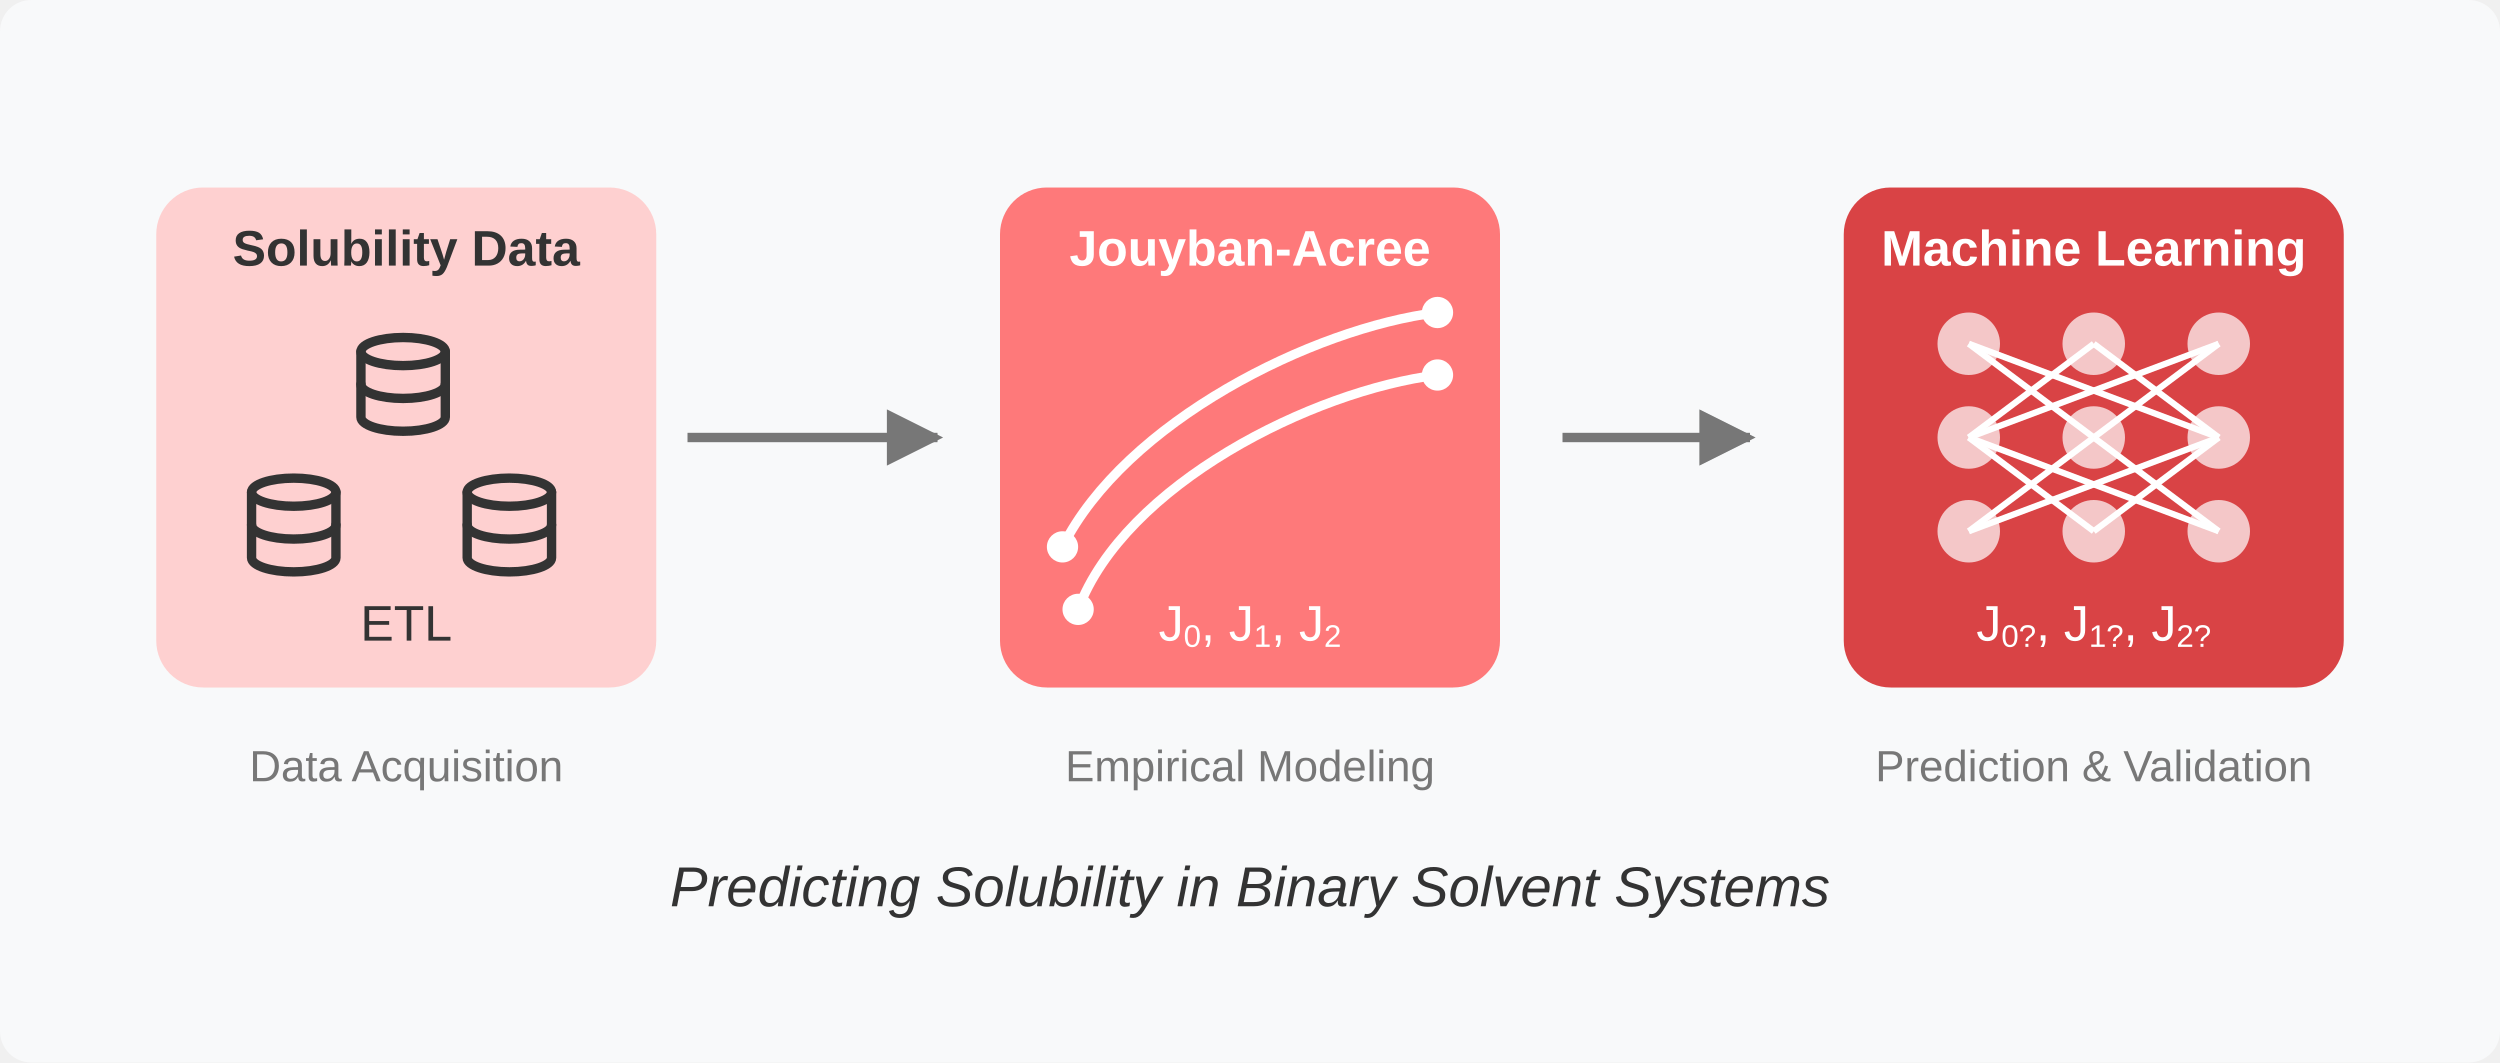
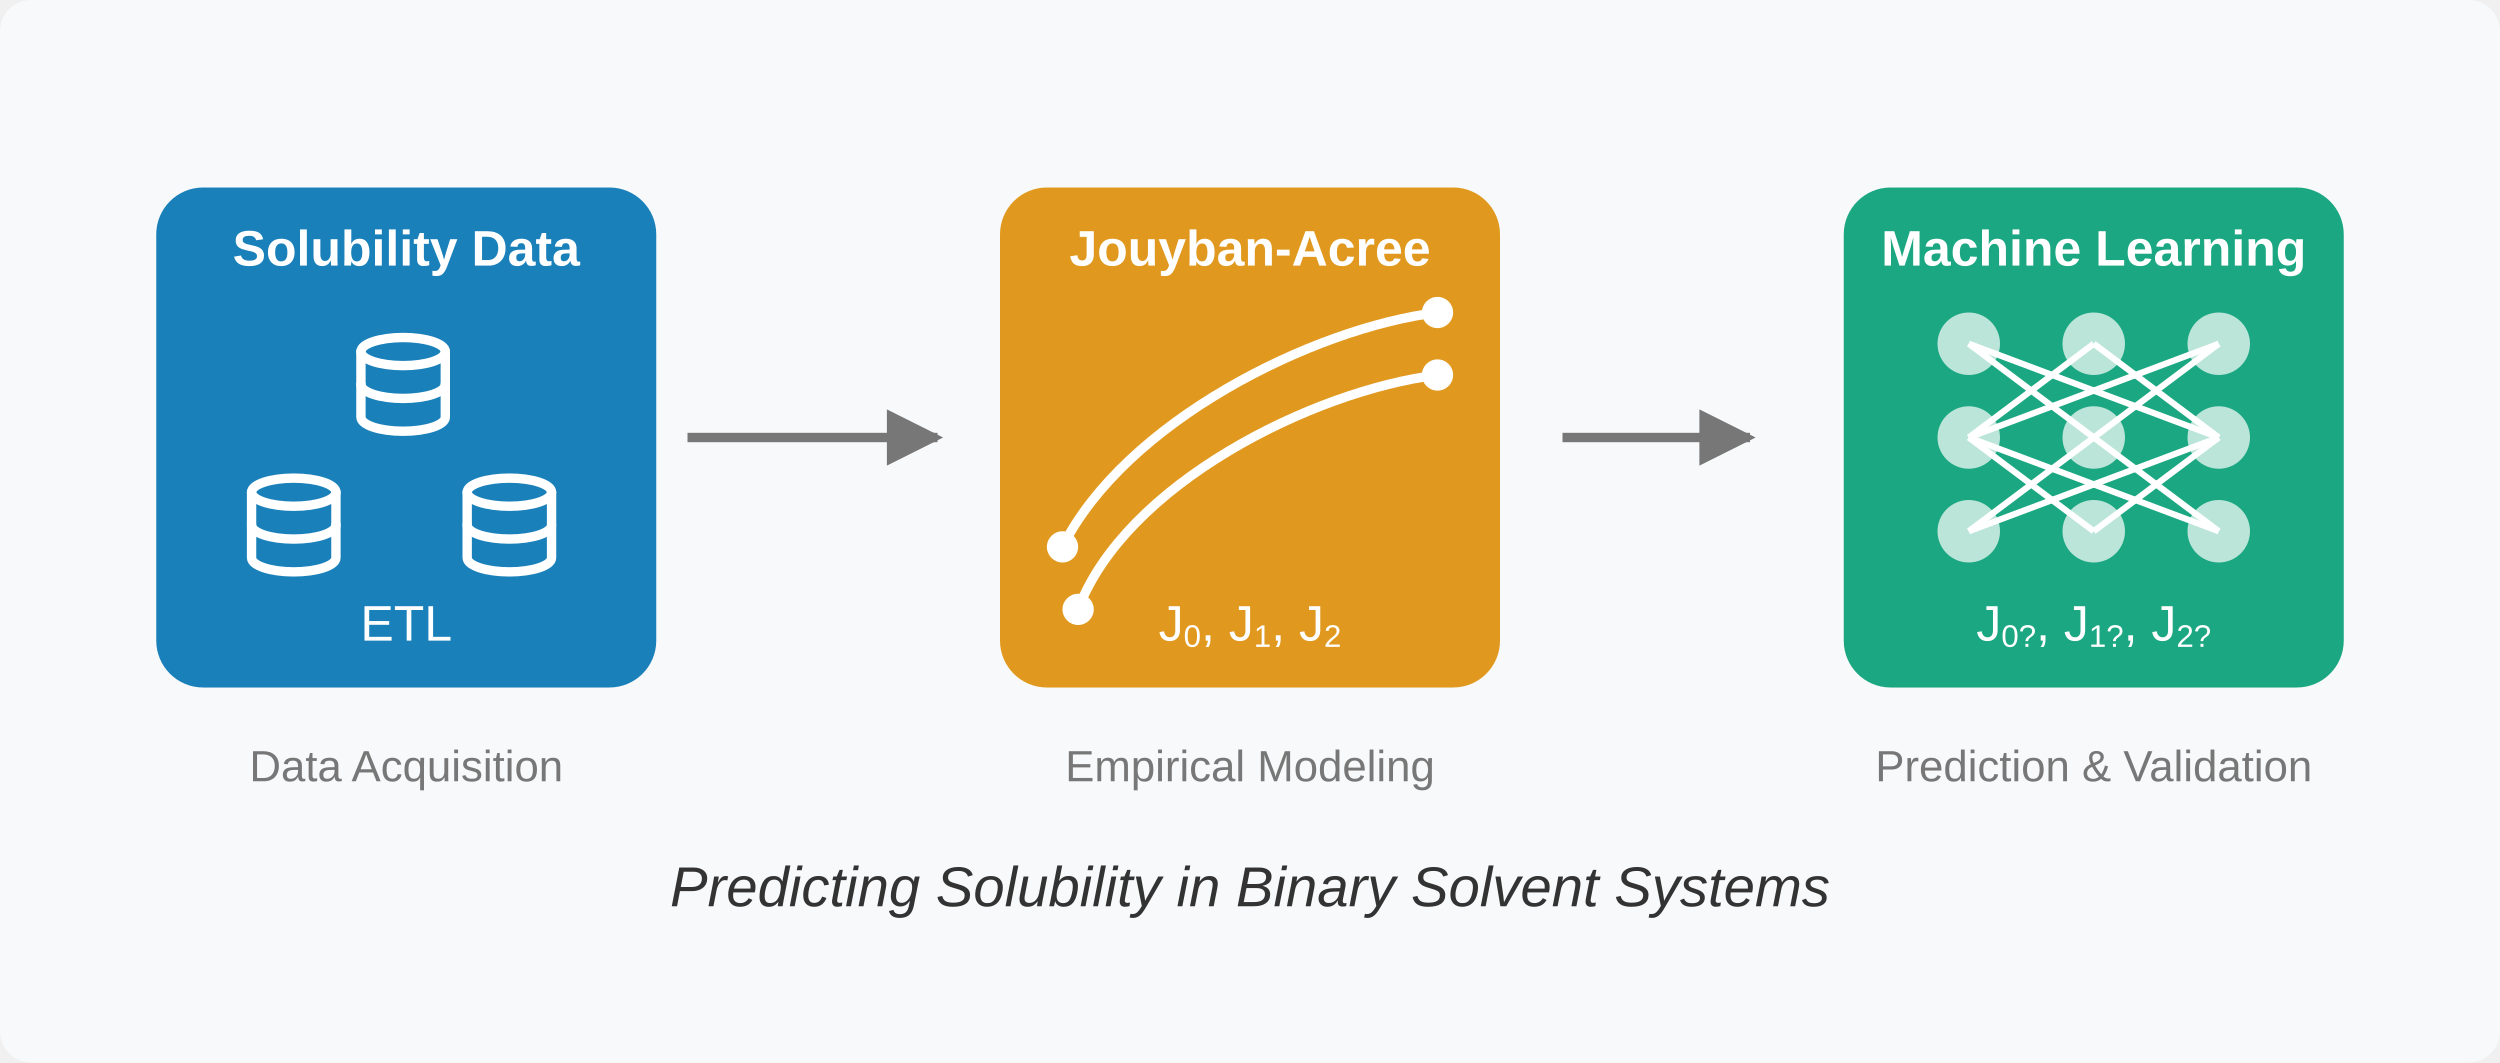
<svg xmlns="http://www.w3.org/2000/svg" viewBox="0 0 800 340">
  <rect y="0" width="800" height="340" fill="#f8f9fa" rx="10" ry="10" />
  <path d="M220,140 L300,140" stroke="#777777" stroke-width="3" fill="none" marker-end="url(#arrow)" />
  <path d="M500,140 L560,140" stroke="#777777" stroke-width="3" fill="none" marker-end="url(#arrow)" />
  <defs>
    <marker id="arrow" viewBox="0 0 10 10" refX="9" refY="5" markerWidth="6" markerHeight="6" orient="auto">
      <path d="M 0 0 L 10 5 L 0 10 z" fill="#777777" />
    </marker>
  </defs>
  <g transform="translate(130,140)">
-     <rect x="-80" y="-80" width="160" height="160" rx="15" fill="#ffcccb" opacity="0.9" />
+     <rect x="-80" y="-80" width="160" height="160" rx="15" fill="#0173b2" opacity="0.9" />
    <g transform="translate(-19,-35) scale(1.5)">
-       <ellipse cx="12" cy="5" rx="9" ry="3" fill="none" stroke="#333333" stroke-width="2" stroke-linecap="round" stroke-linejoin="round" />
-       <path d="M3 5V19A9 3 0 0 0 21 19V5" fill="none" stroke="#333333" stroke-width="2" stroke-linecap="round" stroke-linejoin="round" />
-       <path d="M3 12A9 3 0 0 0 21 12" fill="none" stroke="#333333" stroke-width="2" stroke-linecap="round" stroke-linejoin="round" />
+       <ellipse cx="12" cy="5" rx="9" ry="3" fill="none" stroke="white" stroke-width="2" stroke-linecap="round" stroke-linejoin="round" />
+       <path d="M3 5V19A9 3 0 0 0 21 19V5" fill="none" stroke="white" stroke-width="2" stroke-linecap="round" stroke-linejoin="round" />
+       <path d="M3 12A9 3 0 0 0 21 12" fill="none" stroke="white" stroke-width="2" stroke-linecap="round" stroke-linejoin="round" />
    </g>
    <g transform="translate(-54,10) scale(1.5)">
-       <ellipse cx="12" cy="5" rx="9" ry="3" fill="none" stroke="#333333" stroke-width="2" stroke-linecap="round" stroke-linejoin="round" />
-       <path d="M3 5V19A9 3 0 0 0 21 19V5" fill="none" stroke="#333333" stroke-width="2" stroke-linecap="round" stroke-linejoin="round" />
-       <path d="M3 12A9 3 0 0 0 21 12" fill="none" stroke="#333333" stroke-width="2" stroke-linecap="round" stroke-linejoin="round" />
+       <ellipse cx="12" cy="5" rx="9" ry="3" fill="none" stroke="white" stroke-width="2" stroke-linecap="round" stroke-linejoin="round" />
+       <path d="M3 5V19A9 3 0 0 0 21 19V5" fill="none" stroke="white" stroke-width="2" stroke-linecap="round" stroke-linejoin="round" />
+       <path d="M3 12A9 3 0 0 0 21 12" fill="none" stroke="white" stroke-width="2" stroke-linecap="round" stroke-linejoin="round" />
    </g>
    <g transform="translate(15,10) scale(1.5)">
-       <ellipse cx="12" cy="5" rx="9" ry="3" fill="none" stroke="#333333" stroke-width="2" stroke-linecap="round" stroke-linejoin="round" />
-       <path d="M3 5V19A9 3 0 0 0 21 19V5" fill="none" stroke="#333333" stroke-width="2" stroke-linecap="round" stroke-linejoin="round" />
-       <path d="M3 12A9 3 0 0 0 21 12" fill="none" stroke="#333333" stroke-width="2" stroke-linecap="round" stroke-linejoin="round" />
+       <ellipse cx="12" cy="5" rx="9" ry="3" fill="none" stroke="white" stroke-width="2" stroke-linecap="round" stroke-linejoin="round" />
+       <path d="M3 5V19A9 3 0 0 0 21 19V5" fill="none" stroke="white" stroke-width="2" stroke-linecap="round" stroke-linejoin="round" />
+       <path d="M3 12A9 3 0 0 0 21 12" fill="none" stroke="white" stroke-width="2" stroke-linecap="round" stroke-linejoin="round" />
    </g>
-     <text x="0" y="-55" font-family="Arial, sans-serif" font-size="16" font-weight="bold" text-anchor="middle" fill="#333333">Solubility Data</text>
-     <text x="0" y="65" font-family="Arial, sans-serif" font-size="16" text-anchor="middle" fill="#333333">ETL</text>
+     <text x="0" y="-55" font-family="Arial, sans-serif" font-size="16" font-weight="bold" text-anchor="middle" fill="white">Solubility Data</text>
+     <text x="0" y="65" font-family="Arial, sans-serif" font-size="16" text-anchor="middle" fill="white">ETL</text>
  </g>
  <g transform="translate(400,140)">
-     <rect x="-80" y="-80" width="160" height="160" rx="15" fill="#ff6b6b" opacity="0.9" />
+     <rect x="-80" y="-80" width="160" height="160" rx="15" fill="#de8f05" opacity="0.9" />
    <path d="M-60,35 C-40,-5 20,-35 60,-40" stroke="white" stroke-width="3" fill="none" />
    <circle cx="-60" cy="35" r="5" fill="white" />
    <circle cx="60" cy="-40" r="5" fill="white" />
    <path d="M-55,55 C-40,15 20,-15 60,-20" stroke="white" stroke-width="3" fill="none" />
    <circle cx="-55" cy="55" r="5" fill="white" />
    <circle cx="60" cy="-20" r="5" fill="white" />
    <text x="0" y="-55" font-family="Arial, sans-serif" font-size="16" font-weight="bold" text-anchor="middle" fill="#ffffff">Jouyban-Acree</text>
    <text x="0" y="65" font-family="Arial, sans-serif" font-size="16" text-anchor="middle" fill="#ffffff">J<tspan font-size="10" baseline-shift="-2">0</tspan>, J<tspan font-size="10" baseline-shift="-2">1</tspan>, J<tspan font-size="10" baseline-shift="-2">2</tspan>
    </text>
  </g>
  <g transform="translate(670,140)">
-     <rect x="-80" y="-80" width="160" height="160" rx="15" fill="#d63031" opacity="0.9" />
+     <rect x="-80" y="-80" width="160" height="160" rx="15" fill="#029e73" opacity="0.9" />
    <circle cx="-40" cy="-30" r="10" fill="#ffffff" opacity="0.7" />
    <circle cx="0" cy="-30" r="10" fill="#ffffff" opacity="0.7" />
    <circle cx="40" cy="-30" r="10" fill="#ffffff" opacity="0.7" />
    <circle cx="-40" cy="0" r="10" fill="#ffffff" opacity="0.7" />
    <circle cx="0" cy="0" r="10" fill="#ffffff" opacity="0.7" />
    <circle cx="40" cy="0" r="10" fill="#ffffff" opacity="0.7" />
    <circle cx="-40" cy="30" r="10" fill="#ffffff" opacity="0.7" />
    <circle cx="0" cy="30" r="10" fill="#ffffff" opacity="0.7" />
    <circle cx="40" cy="30" r="10" fill="#ffffff" opacity="0.7" />
    <line x1="-40" y1="-30" x2="0" y2="0" stroke="#ffffff" stroke-width="2" />
    <line x1="-40" y1="-30" x2="40" y2="0" stroke="#ffffff" stroke-width="2" />
    <line x1="0" y1="-30" x2="-40" y2="0" stroke="#ffffff" stroke-width="2" />
    <line x1="0" y1="-30" x2="40" y2="0" stroke="#ffffff" stroke-width="2" />
    <line x1="40" y1="-30" x2="0" y2="0" stroke="#ffffff" stroke-width="2" />
    <line x1="40" y1="-30" x2="-40" y2="0" stroke="#ffffff" stroke-width="2" />
    <line x1="-40" y1="0" x2="0" y2="30" stroke="#ffffff" stroke-width="2" />
    <line x1="-40" y1="0" x2="40" y2="30" stroke="#ffffff" stroke-width="2" />
    <line x1="0" y1="0" x2="-40" y2="30" stroke="#ffffff" stroke-width="2" />
    <line x1="0" y1="0" x2="40" y2="30" stroke="#ffffff" stroke-width="2" />
    <line x1="40" y1="0" x2="0" y2="30" stroke="#ffffff" stroke-width="2" />
    <line x1="40" y1="0" x2="-40" y2="30" stroke="#ffffff" stroke-width="2" />
    <text x="0" y="-55" font-family="Arial, sans-serif" font-size="16" font-weight="bold" text-anchor="middle" fill="#ffffff">Machine Learning</text>
    <text x="0" y="65" font-family="Arial, sans-serif" font-size="16" text-anchor="middle" fill="#ffffff">J<tspan font-size="10" baseline-shift="-2">0?</tspan>, J<tspan font-size="10" baseline-shift="-2">1?</tspan>, J<tspan font-size="10" baseline-shift="-2">2?</tspan>
    </text>
  </g>
  <text x="130" y="250" font-family="Arial, sans-serif" font-size="14" text-anchor="middle" fill="#777777">Data Acquisition</text>
  <text x="400" y="250" font-family="Arial, sans-serif" font-size="14" text-anchor="middle" fill="#777777">Empirical Modeling</text>
  <text x="670" y="250" font-family="Arial, sans-serif" font-size="14" text-anchor="middle" fill="#777777">Prediction &amp; Validation</text>
  <text x="400" y="290" font-family="Arial, sans-serif" font-size="18" font-style="italic" text-anchor="middle" fill="#333333">Predicting Solubility in Binary Solvent Systems</text>
</svg>
